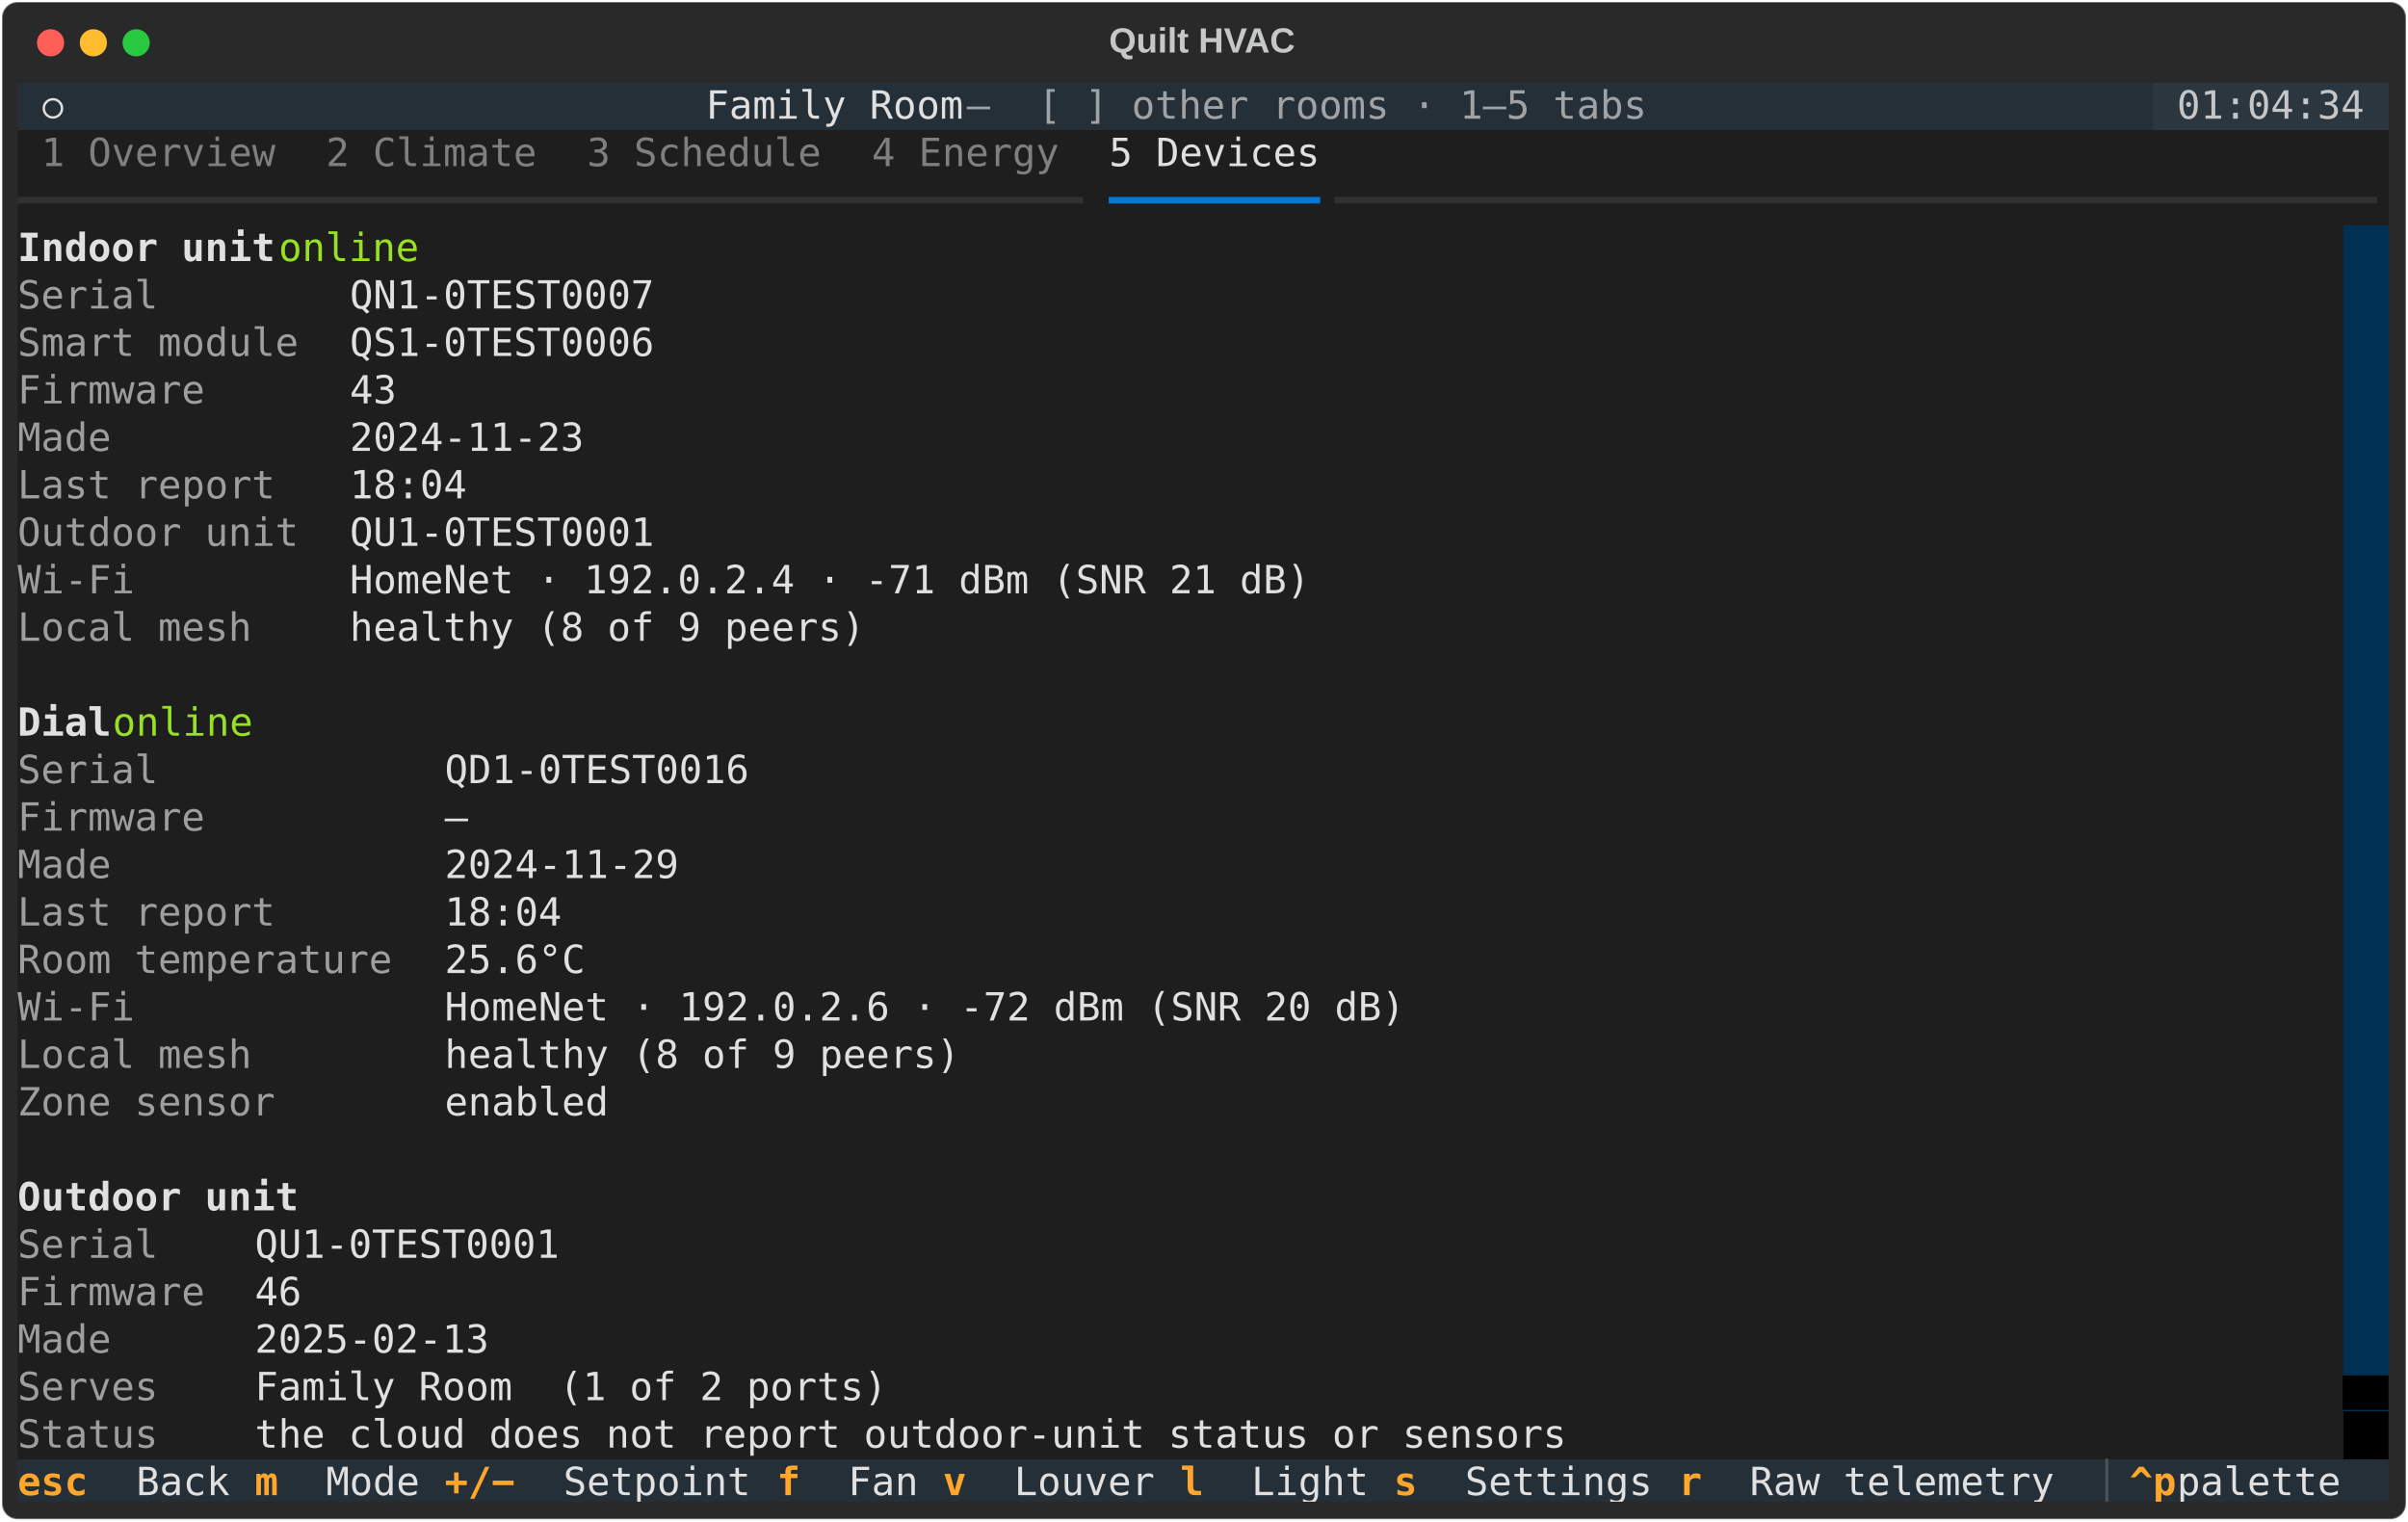
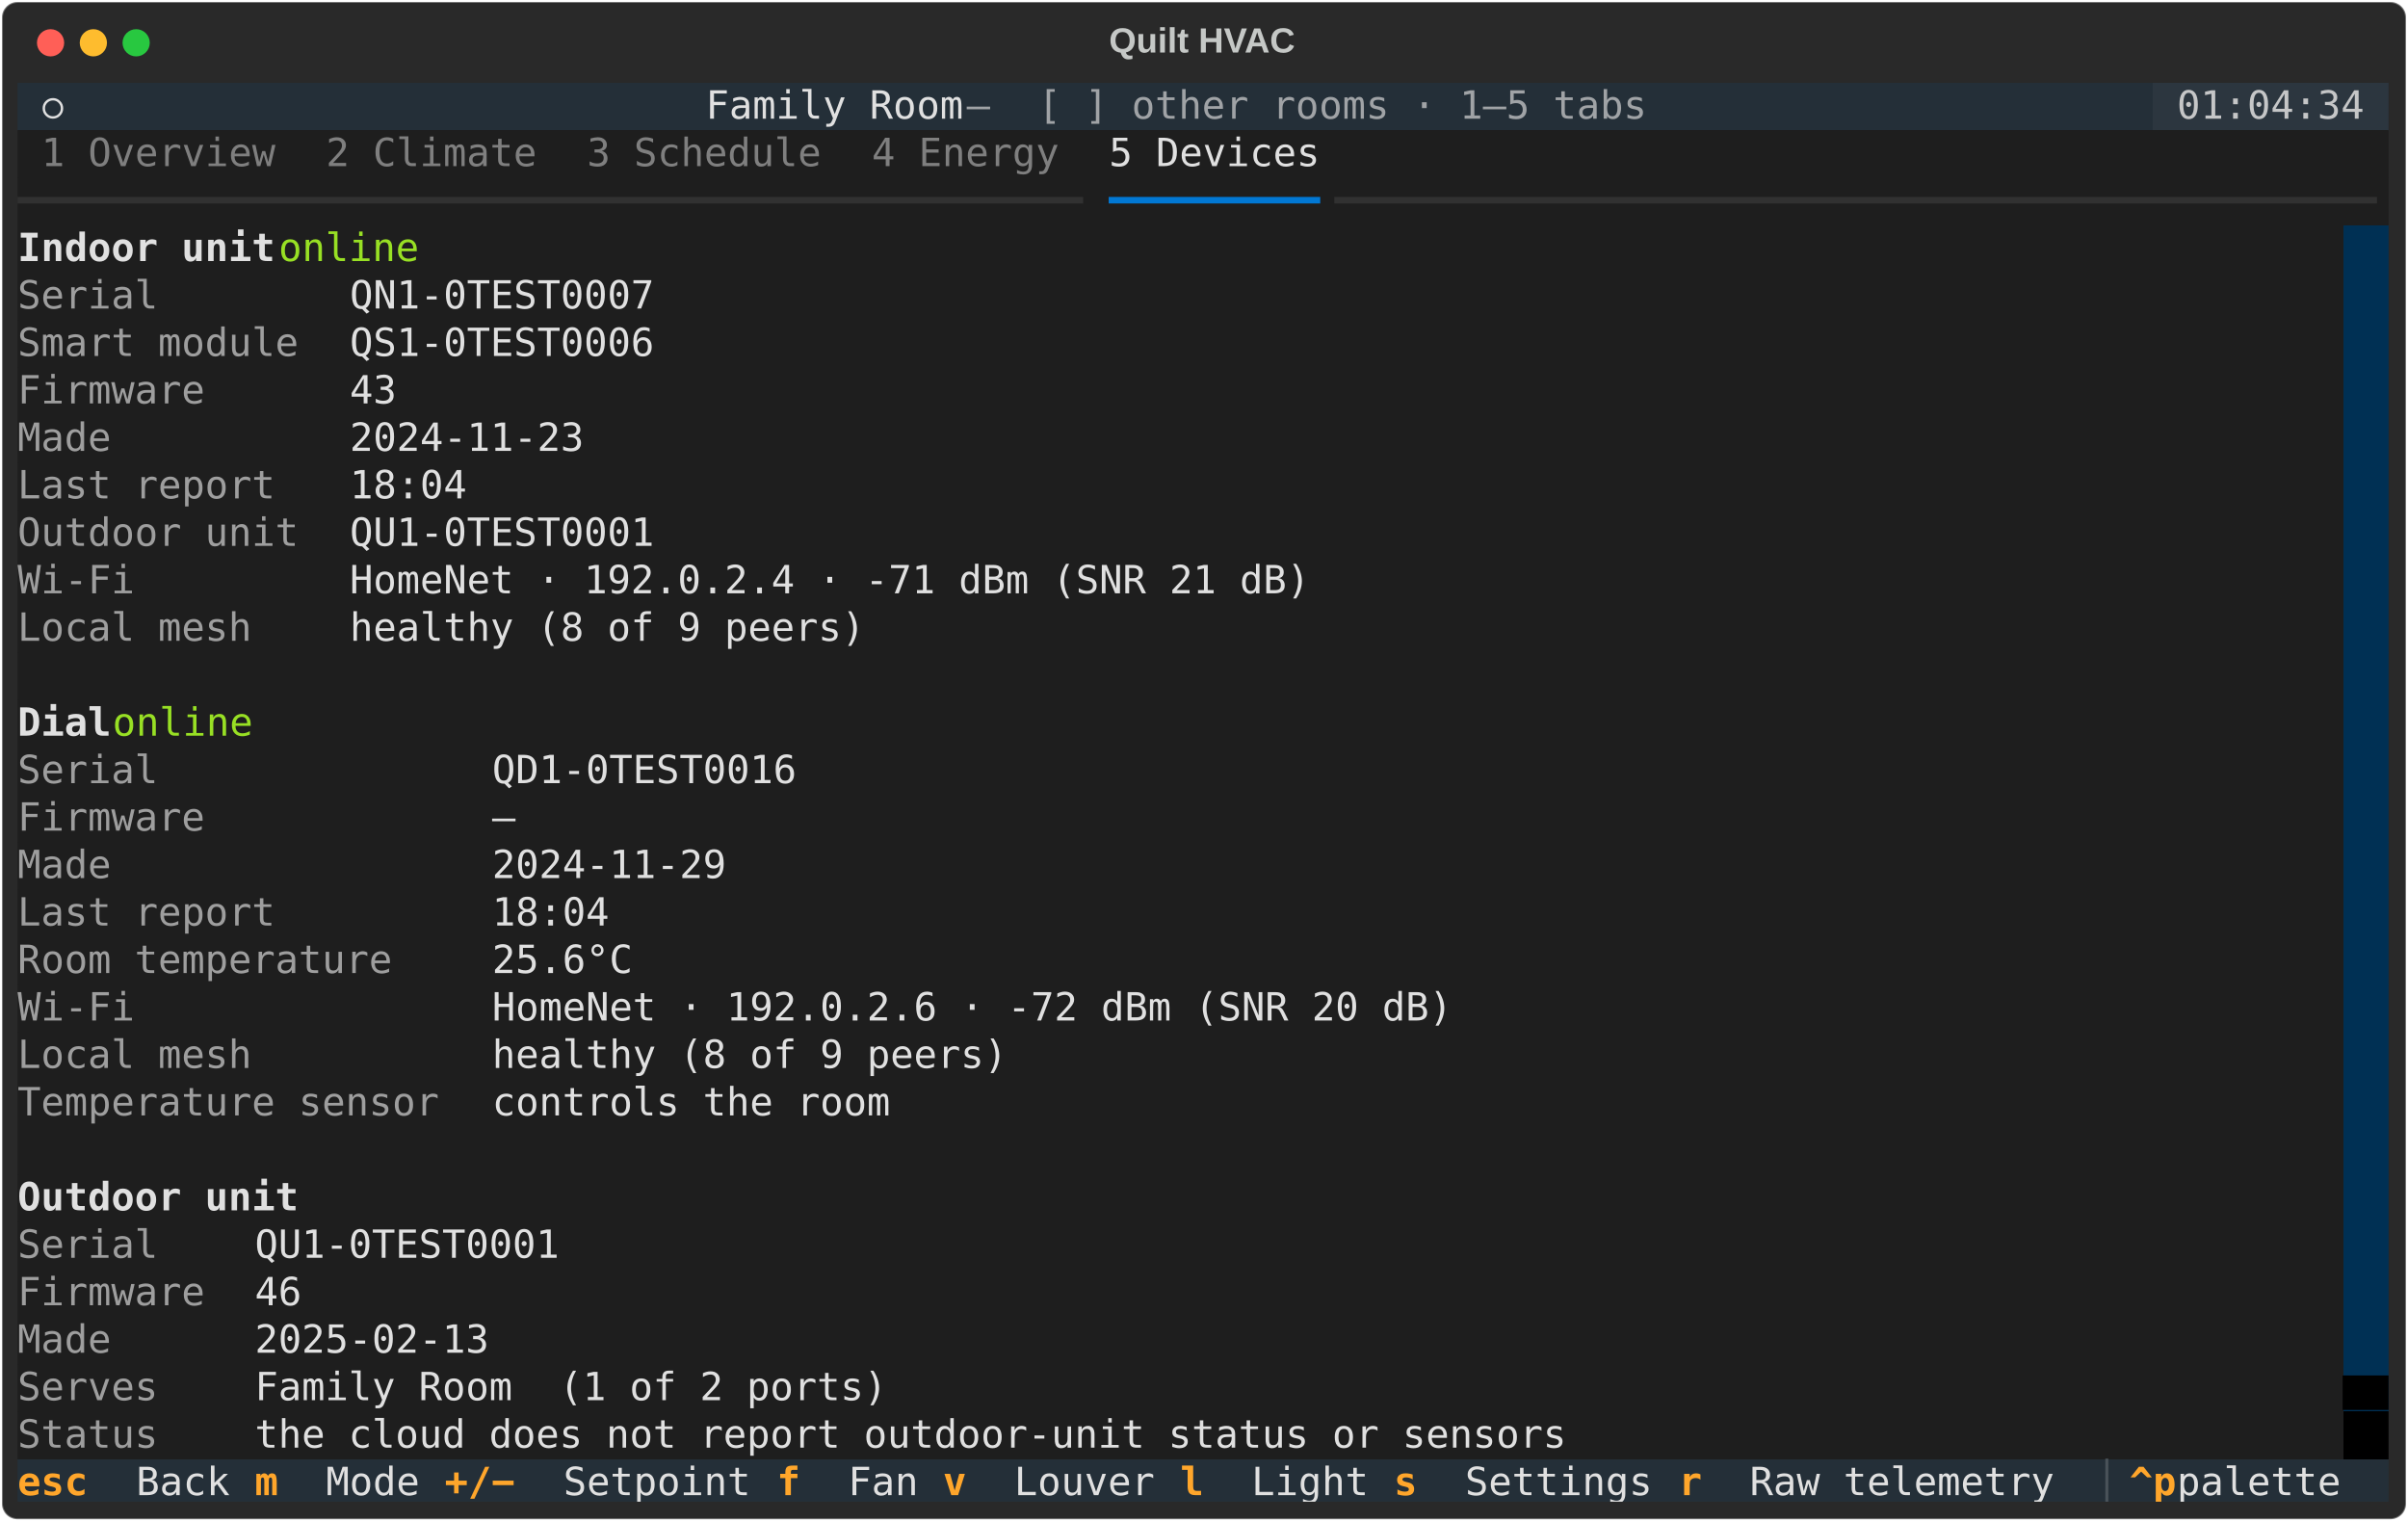
<svg xmlns="http://www.w3.org/2000/svg" class="rich-terminal" viewBox="0 0 1238 782.0">
  <style>

    @font-face {
        font-family: "Fira Code";
        src: local("FiraCode-Regular"),
                url("https://cdnjs.cloudflare.com/ajax/libs/firacode/6.2.0/woff2/FiraCode-Regular.woff2") format("woff2"),
                url("https://cdnjs.cloudflare.com/ajax/libs/firacode/6.2.0/woff/FiraCode-Regular.woff") format("woff");
        font-style: normal;
        font-weight: 400;
    }
    @font-face {
        font-family: "Fira Code";
        src: local("FiraCode-Bold"),
                url("https://cdnjs.cloudflare.com/ajax/libs/firacode/6.2.0/woff2/FiraCode-Bold.woff2") format("woff2"),
                url("https://cdnjs.cloudflare.com/ajax/libs/firacode/6.2.0/woff/FiraCode-Bold.woff") format("woff");
        font-style: bold;
        font-weight: 700;
    }

    .terminal-matrix {
        font-family: Fira Code, monospace;
        font-size: 20px;
        line-height: 24.4px;
        font-variant-east-asian: full-width;
    }

    .terminal-title {
        font-size: 18px;
        font-weight: bold;
        font-family: arial;
    }

    .terminal-r1 { fill: #c5c8c6 }
.terminal-r2 { fill: #e0e0e0 }
.terminal-r3 { fill: #a0a3a6 }
.terminal-r4 { fill: #c5c6c7 }
.terminal-r5 { fill: #7f7f7f }
.terminal-r6 { fill: #313131 }
.terminal-r7 { fill: #0178d4 }
.terminal-r8 { fill: #e0e0e0;font-weight: bold }
.terminal-r9 { fill: #98e024 }
.terminal-r10 { fill: #1e1e1e }
.terminal-r11 { fill: #9e9e9e }
.terminal-r12 { fill: #000000 }
.terminal-r13 { fill: #ffa62b;font-weight: bold }
.terminal-r14 { fill: #495259 }
    </style>
  <defs>
    <clipPath id="terminal-clip-terminal">
      <rect x="0" y="0" width="1219.0" height="731.0" />
    </clipPath>
    <clipPath id="terminal-line-0">
      <rect x="0" y="1.5" width="1220" height="24.65" />
    </clipPath>
    <clipPath id="terminal-line-1">
      <rect x="0" y="25.9" width="1220" height="24.65" />
    </clipPath>
    <clipPath id="terminal-line-2">
      <rect x="0" y="50.3" width="1220" height="24.65" />
    </clipPath>
    <clipPath id="terminal-line-3">
      <rect x="0" y="74.7" width="1220" height="24.65" />
    </clipPath>
    <clipPath id="terminal-line-4">
      <rect x="0" y="99.1" width="1220" height="24.65" />
    </clipPath>
    <clipPath id="terminal-line-5">
      <rect x="0" y="123.5" width="1220" height="24.65" />
    </clipPath>
    <clipPath id="terminal-line-6">
      <rect x="0" y="147.9" width="1220" height="24.65" />
    </clipPath>
    <clipPath id="terminal-line-7">
      <rect x="0" y="172.3" width="1220" height="24.65" />
    </clipPath>
    <clipPath id="terminal-line-8">
      <rect x="0" y="196.7" width="1220" height="24.65" />
    </clipPath>
    <clipPath id="terminal-line-9">
      <rect x="0" y="221.1" width="1220" height="24.65" />
    </clipPath>
    <clipPath id="terminal-line-10">
      <rect x="0" y="245.5" width="1220" height="24.65" />
    </clipPath>
    <clipPath id="terminal-line-11">
      <rect x="0" y="269.9" width="1220" height="24.65" />
    </clipPath>
    <clipPath id="terminal-line-12">
      <rect x="0" y="294.3" width="1220" height="24.65" />
    </clipPath>
    <clipPath id="terminal-line-13">
      <rect x="0" y="318.7" width="1220" height="24.65" />
    </clipPath>
    <clipPath id="terminal-line-14">
      <rect x="0" y="343.1" width="1220" height="24.65" />
    </clipPath>
    <clipPath id="terminal-line-15">
      <rect x="0" y="367.5" width="1220" height="24.65" />
    </clipPath>
    <clipPath id="terminal-line-16">
      <rect x="0" y="391.9" width="1220" height="24.65" />
    </clipPath>
    <clipPath id="terminal-line-17">
      <rect x="0" y="416.3" width="1220" height="24.65" />
    </clipPath>
    <clipPath id="terminal-line-18">
      <rect x="0" y="440.7" width="1220" height="24.65" />
    </clipPath>
    <clipPath id="terminal-line-19">
      <rect x="0" y="465.1" width="1220" height="24.65" />
    </clipPath>
    <clipPath id="terminal-line-20">
      <rect x="0" y="489.5" width="1220" height="24.65" />
    </clipPath>
    <clipPath id="terminal-line-21">
      <rect x="0" y="513.9" width="1220" height="24.65" />
    </clipPath>
    <clipPath id="terminal-line-22">
      <rect x="0" y="538.3" width="1220" height="24.65" />
    </clipPath>
    <clipPath id="terminal-line-23">
      <rect x="0" y="562.7" width="1220" height="24.65" />
    </clipPath>
    <clipPath id="terminal-line-24">
      <rect x="0" y="587.1" width="1220" height="24.65" />
    </clipPath>
    <clipPath id="terminal-line-25">
      <rect x="0" y="611.5" width="1220" height="24.65" />
    </clipPath>
    <clipPath id="terminal-line-26">
      <rect x="0" y="635.9" width="1220" height="24.65" />
    </clipPath>
    <clipPath id="terminal-line-27">
      <rect x="0" y="660.3" width="1220" height="24.65" />
    </clipPath>
    <clipPath id="terminal-line-28">
      <rect x="0" y="684.7" width="1220" height="24.65" />
    </clipPath>
  </defs>
  <rect fill="#292929" stroke="rgba(255,255,255,0.35)" stroke-width="1" x="1" y="1" width="1236" height="780" rx="8" />
  <text class="terminal-title" fill="#c5c8c6" text-anchor="middle" x="618" y="27">Quilt HVAC</text>
  <g transform="translate(26,22)">
    <circle cx="0" cy="0" r="7" fill="#ff5f57" />
    <circle cx="22" cy="0" r="7" fill="#febc2e" />
    <circle cx="44" cy="0" r="7" fill="#28c840" />
  </g>
  <g transform="translate(9, 41)" clip-path="url(#terminal-clip-terminal)">
    <rect fill="#242f38" x="0" y="1.5" width="12.2" height="24.65" shape-rendering="crispEdges" />
    <rect fill="#242f38" x="12.2" y="1.5" width="12.2" height="24.65" shape-rendering="crispEdges" />
    <rect fill="#242f38" x="24.4" y="1.5" width="61" height="24.65" shape-rendering="crispEdges" />
    <rect fill="#242f38" x="85.4" y="1.5" width="12.2" height="24.65" shape-rendering="crispEdges" />
    <rect fill="#242f38" x="97.6" y="1.5" width="256.2" height="24.65" shape-rendering="crispEdges" />
    <rect fill="#242f38" x="353.8" y="1.5" width="134.2" height="24.65" shape-rendering="crispEdges" />
    <rect fill="#242f38" x="488" y="1.5" width="36.6" height="24.65" shape-rendering="crispEdges" />
    <rect fill="#242f38" x="524.6" y="1.5" width="317.2" height="24.65" shape-rendering="crispEdges" />
    <rect fill="#242f38" x="841.8" y="1.5" width="256.2" height="24.65" shape-rendering="crispEdges" />
    <rect fill="#2c363f" x="1098" y="1.5" width="12.2" height="24.65" shape-rendering="crispEdges" />
    <rect fill="#2c363f" x="1110.2" y="1.5" width="97.6" height="24.65" shape-rendering="crispEdges" />
    <rect fill="#2c363f" x="1207.8" y="1.5" width="12.2" height="24.65" shape-rendering="crispEdges" />
    <rect fill="#1e1e1e" x="0" y="25.9" width="12.2" height="24.65" shape-rendering="crispEdges" />
    <rect fill="#1e1e1e" x="12.2" y="25.9" width="122" height="24.65" shape-rendering="crispEdges" />
    <rect fill="#1e1e1e" x="134.2" y="25.9" width="24.4" height="24.65" shape-rendering="crispEdges" />
    <rect fill="#1e1e1e" x="158.6" y="25.9" width="109.8" height="24.65" shape-rendering="crispEdges" />
    <rect fill="#1e1e1e" x="268.4" y="25.9" width="24.4" height="24.65" shape-rendering="crispEdges" />
    <rect fill="#1e1e1e" x="292.8" y="25.9" width="122" height="24.65" shape-rendering="crispEdges" />
    <rect fill="#1e1e1e" x="414.8" y="25.9" width="24.4" height="24.65" shape-rendering="crispEdges" />
    <rect fill="#1e1e1e" x="439.2" y="25.9" width="97.6" height="24.65" shape-rendering="crispEdges" />
    <rect fill="#1e1e1e" x="536.8" y="25.9" width="24.4" height="24.65" shape-rendering="crispEdges" />
    <rect fill="#1e1e1e" x="561.2" y="25.9" width="109.8" height="24.65" shape-rendering="crispEdges" />
    <rect fill="#1e1e1e" x="671" y="25.9" width="549" height="24.65" shape-rendering="crispEdges" />
    <rect fill="#1e1e1e" x="0" y="50.3" width="561.2" height="24.65" shape-rendering="crispEdges" />
    <rect fill="#1e1e1e" x="561.2" y="50.3" width="109.8" height="24.65" shape-rendering="crispEdges" />
    <rect fill="#1e1e1e" x="671" y="50.3" width="549" height="24.65" shape-rendering="crispEdges" />
    <rect fill="#1e1e1e" x="0" y="74.7" width="134.2" height="24.65" shape-rendering="crispEdges" />
    <rect fill="#1e1e1e" x="134.2" y="74.7" width="97.6" height="24.65" shape-rendering="crispEdges" />
    <rect fill="#1e1e1e" x="231.8" y="74.7" width="963.8" height="24.65" shape-rendering="crispEdges" />
    <rect fill="#003054" x="1195.6" y="74.7" width="24.4" height="24.65" shape-rendering="crispEdges" />
    <rect fill="#1e1e1e" x="0" y="99.1" width="170.8" height="24.65" shape-rendering="crispEdges" />
    <rect fill="#1e1e1e" x="170.8" y="99.1" width="158.6" height="24.65" shape-rendering="crispEdges" />
    <rect fill="#1e1e1e" x="329.4" y="99.1" width="866.2" height="24.65" shape-rendering="crispEdges" />
    <rect fill="#003054" x="1195.6" y="99.1" width="24.4" height="24.65" shape-rendering="crispEdges" />
    <rect fill="#1e1e1e" x="0" y="123.5" width="170.8" height="24.65" shape-rendering="crispEdges" />
    <rect fill="#1e1e1e" x="170.8" y="123.5" width="158.6" height="24.65" shape-rendering="crispEdges" />
    <rect fill="#1e1e1e" x="329.4" y="123.5" width="866.2" height="24.65" shape-rendering="crispEdges" />
    <rect fill="#003054" x="1195.6" y="123.5" width="24.4" height="24.65" shape-rendering="crispEdges" />
    <rect fill="#1e1e1e" x="0" y="147.9" width="170.8" height="24.65" shape-rendering="crispEdges" />
    <rect fill="#1e1e1e" x="170.8" y="147.9" width="24.4" height="24.65" shape-rendering="crispEdges" />
    <rect fill="#1e1e1e" x="195.2" y="147.9" width="1000.4" height="24.65" shape-rendering="crispEdges" />
    <rect fill="#003054" x="1195.6" y="147.9" width="24.4" height="24.65" shape-rendering="crispEdges" />
    <rect fill="#1e1e1e" x="0" y="172.3" width="170.8" height="24.65" shape-rendering="crispEdges" />
    <rect fill="#1e1e1e" x="170.8" y="172.3" width="122" height="24.65" shape-rendering="crispEdges" />
    <rect fill="#1e1e1e" x="292.8" y="172.3" width="902.8" height="24.65" shape-rendering="crispEdges" />
    <rect fill="#003054" x="1195.6" y="172.3" width="24.4" height="24.65" shape-rendering="crispEdges" />
    <rect fill="#1e1e1e" x="0" y="196.7" width="170.8" height="24.65" shape-rendering="crispEdges" />
    <rect fill="#1e1e1e" x="170.8" y="196.7" width="61" height="24.65" shape-rendering="crispEdges" />
    <rect fill="#1e1e1e" x="231.8" y="196.7" width="963.8" height="24.65" shape-rendering="crispEdges" />
    <rect fill="#003054" x="1195.6" y="196.7" width="24.4" height="24.65" shape-rendering="crispEdges" />
    <rect fill="#1e1e1e" x="0" y="221.1" width="170.8" height="24.65" shape-rendering="crispEdges" />
    <rect fill="#1e1e1e" x="170.8" y="221.1" width="158.6" height="24.65" shape-rendering="crispEdges" />
    <rect fill="#1e1e1e" x="329.4" y="221.1" width="866.2" height="24.65" shape-rendering="crispEdges" />
    <rect fill="#003054" x="1195.6" y="221.1" width="24.4" height="24.65" shape-rendering="crispEdges" />
    <rect fill="#1e1e1e" x="0" y="245.5" width="170.8" height="24.65" shape-rendering="crispEdges" />
    <rect fill="#1e1e1e" x="170.8" y="245.5" width="500.2" height="24.65" shape-rendering="crispEdges" />
    <rect fill="#1e1e1e" x="671" y="245.5" width="524.6" height="24.65" shape-rendering="crispEdges" />
    <rect fill="#003054" x="1195.6" y="245.5" width="24.4" height="24.65" shape-rendering="crispEdges" />
    <rect fill="#1e1e1e" x="0" y="269.9" width="170.8" height="24.65" shape-rendering="crispEdges" />
    <rect fill="#1e1e1e" x="170.8" y="269.9" width="268.4" height="24.65" shape-rendering="crispEdges" />
    <rect fill="#1e1e1e" x="439.2" y="269.9" width="756.4" height="24.65" shape-rendering="crispEdges" />
    <rect fill="#003054" x="1195.6" y="269.9" width="24.4" height="24.65" shape-rendering="crispEdges" />
    <rect fill="#1e1e1e" x="0" y="294.3" width="0" height="24.65" shape-rendering="crispEdges" />
    <rect fill="#1e1e1e" x="0" y="294.3" width="1195.6" height="24.65" shape-rendering="crispEdges" />
    <rect fill="#003054" x="1195.6" y="294.3" width="24.4" height="24.65" shape-rendering="crispEdges" />
    <rect fill="#1e1e1e" x="0" y="318.7" width="48.8" height="24.65" shape-rendering="crispEdges" />
    <rect fill="#1e1e1e" x="48.8" y="318.7" width="97.6" height="24.65" shape-rendering="crispEdges" />
    <rect fill="#1e1e1e" x="146.4" y="318.7" width="1049.2" height="24.65" shape-rendering="crispEdges" />
    <rect fill="#003054" x="1195.6" y="318.7" width="24.4" height="24.65" shape-rendering="crispEdges" />
-     <rect fill="#1e1e1e" x="0" y="343.1" width="219.6" height="24.65" shape-rendering="crispEdges" />
-     <rect fill="#1e1e1e" x="219.6" y="343.1" width="158.6" height="24.65" shape-rendering="crispEdges" />
-     <rect fill="#1e1e1e" x="378.2" y="343.1" width="817.4" height="24.65" shape-rendering="crispEdges" />
+     <rect fill="#1e1e1e" x="0" y="343.1" width="244" height="24.65" shape-rendering="crispEdges" />
+     <rect fill="#1e1e1e" x="244" y="343.1" width="158.6" height="24.65" shape-rendering="crispEdges" />
+     <rect fill="#1e1e1e" x="402.6" y="343.1" width="793" height="24.65" shape-rendering="crispEdges" />
    <rect fill="#003054" x="1195.6" y="343.1" width="24.4" height="24.65" shape-rendering="crispEdges" />
-     <rect fill="#1e1e1e" x="0" y="367.5" width="219.6" height="24.65" shape-rendering="crispEdges" />
-     <rect fill="#1e1e1e" x="219.6" y="367.5" width="12.2" height="24.65" shape-rendering="crispEdges" />
-     <rect fill="#1e1e1e" x="231.8" y="367.5" width="963.8" height="24.65" shape-rendering="crispEdges" />
+     <rect fill="#1e1e1e" x="0" y="367.5" width="244" height="24.65" shape-rendering="crispEdges" />
+     <rect fill="#1e1e1e" x="244" y="367.5" width="12.2" height="24.65" shape-rendering="crispEdges" />
+     <rect fill="#1e1e1e" x="256.2" y="367.5" width="939.4" height="24.65" shape-rendering="crispEdges" />
    <rect fill="#003054" x="1195.6" y="367.5" width="24.4" height="24.65" shape-rendering="crispEdges" />
-     <rect fill="#1e1e1e" x="0" y="391.9" width="219.6" height="24.65" shape-rendering="crispEdges" />
-     <rect fill="#1e1e1e" x="219.6" y="391.9" width="122" height="24.65" shape-rendering="crispEdges" />
-     <rect fill="#1e1e1e" x="341.6" y="391.9" width="854" height="24.65" shape-rendering="crispEdges" />
+     <rect fill="#1e1e1e" x="0" y="391.9" width="244" height="24.65" shape-rendering="crispEdges" />
+     <rect fill="#1e1e1e" x="244" y="391.9" width="122" height="24.65" shape-rendering="crispEdges" />
+     <rect fill="#1e1e1e" x="366" y="391.9" width="829.6" height="24.65" shape-rendering="crispEdges" />
    <rect fill="#003054" x="1195.6" y="391.9" width="24.4" height="24.65" shape-rendering="crispEdges" />
-     <rect fill="#1e1e1e" x="0" y="416.3" width="219.6" height="24.65" shape-rendering="crispEdges" />
-     <rect fill="#1e1e1e" x="219.6" y="416.3" width="61" height="24.65" shape-rendering="crispEdges" />
-     <rect fill="#1e1e1e" x="280.6" y="416.3" width="915" height="24.65" shape-rendering="crispEdges" />
+     <rect fill="#1e1e1e" x="0" y="416.3" width="244" height="24.65" shape-rendering="crispEdges" />
+     <rect fill="#1e1e1e" x="244" y="416.3" width="61" height="24.65" shape-rendering="crispEdges" />
+     <rect fill="#1e1e1e" x="305" y="416.3" width="890.6" height="24.65" shape-rendering="crispEdges" />
    <rect fill="#003054" x="1195.6" y="416.3" width="24.4" height="24.65" shape-rendering="crispEdges" />
-     <rect fill="#1e1e1e" x="0" y="440.7" width="219.6" height="24.65" shape-rendering="crispEdges" />
-     <rect fill="#1e1e1e" x="219.6" y="440.7" width="73.2" height="24.65" shape-rendering="crispEdges" />
-     <rect fill="#1e1e1e" x="292.8" y="440.7" width="902.8" height="24.65" shape-rendering="crispEdges" />
+     <rect fill="#1e1e1e" x="0" y="440.7" width="244" height="24.65" shape-rendering="crispEdges" />
+     <rect fill="#1e1e1e" x="244" y="440.7" width="73.2" height="24.65" shape-rendering="crispEdges" />
+     <rect fill="#1e1e1e" x="317.2" y="440.7" width="878.4" height="24.65" shape-rendering="crispEdges" />
    <rect fill="#003054" x="1195.6" y="440.7" width="24.4" height="24.65" shape-rendering="crispEdges" />
-     <rect fill="#1e1e1e" x="0" y="465.1" width="219.6" height="24.65" shape-rendering="crispEdges" />
-     <rect fill="#1e1e1e" x="219.6" y="465.1" width="500.2" height="24.65" shape-rendering="crispEdges" />
-     <rect fill="#1e1e1e" x="719.8" y="465.1" width="475.8" height="24.65" shape-rendering="crispEdges" />
+     <rect fill="#1e1e1e" x="0" y="465.1" width="244" height="24.65" shape-rendering="crispEdges" />
+     <rect fill="#1e1e1e" x="244" y="465.1" width="500.2" height="24.65" shape-rendering="crispEdges" />
+     <rect fill="#1e1e1e" x="744.2" y="465.1" width="451.4" height="24.65" shape-rendering="crispEdges" />
    <rect fill="#003054" x="1195.6" y="465.1" width="24.4" height="24.65" shape-rendering="crispEdges" />
-     <rect fill="#1e1e1e" x="0" y="489.5" width="219.6" height="24.65" shape-rendering="crispEdges" />
-     <rect fill="#1e1e1e" x="219.6" y="489.5" width="268.4" height="24.65" shape-rendering="crispEdges" />
-     <rect fill="#1e1e1e" x="488" y="489.5" width="707.6" height="24.65" shape-rendering="crispEdges" />
+     <rect fill="#1e1e1e" x="0" y="489.5" width="244" height="24.65" shape-rendering="crispEdges" />
+     <rect fill="#1e1e1e" x="244" y="489.5" width="268.4" height="24.65" shape-rendering="crispEdges" />
+     <rect fill="#1e1e1e" x="512.4" y="489.5" width="683.2" height="24.65" shape-rendering="crispEdges" />
    <rect fill="#003054" x="1195.6" y="489.5" width="24.4" height="24.65" shape-rendering="crispEdges" />
-     <rect fill="#1e1e1e" x="0" y="513.9" width="219.6" height="24.65" shape-rendering="crispEdges" />
-     <rect fill="#1e1e1e" x="219.6" y="513.9" width="85.4" height="24.65" shape-rendering="crispEdges" />
-     <rect fill="#1e1e1e" x="305" y="513.9" width="890.6" height="24.65" shape-rendering="crispEdges" />
+     <rect fill="#1e1e1e" x="0" y="513.9" width="244" height="24.65" shape-rendering="crispEdges" />
+     <rect fill="#1e1e1e" x="244" y="513.9" width="207.4" height="24.65" shape-rendering="crispEdges" />
+     <rect fill="#1e1e1e" x="451.4" y="513.9" width="744.2" height="24.65" shape-rendering="crispEdges" />
    <rect fill="#003054" x="1195.6" y="513.9" width="24.4" height="24.65" shape-rendering="crispEdges" />
    <rect fill="#1e1e1e" x="0" y="538.3" width="0" height="24.65" shape-rendering="crispEdges" />
    <rect fill="#1e1e1e" x="0" y="538.3" width="1195.6" height="24.65" shape-rendering="crispEdges" />
    <rect fill="#003054" x="1195.6" y="538.3" width="24.4" height="24.65" shape-rendering="crispEdges" />
    <rect fill="#1e1e1e" x="0" y="562.7" width="146.4" height="24.65" shape-rendering="crispEdges" />
    <rect fill="#1e1e1e" x="146.4" y="562.7" width="24.4" height="24.65" shape-rendering="crispEdges" />
    <rect fill="#1e1e1e" x="170.8" y="562.7" width="1024.8" height="24.65" shape-rendering="crispEdges" />
    <rect fill="#003054" x="1195.6" y="562.7" width="24.4" height="24.65" shape-rendering="crispEdges" />
    <rect fill="#1e1e1e" x="0" y="587.1" width="122" height="24.65" shape-rendering="crispEdges" />
    <rect fill="#1e1e1e" x="122" y="587.1" width="158.6" height="24.65" shape-rendering="crispEdges" />
    <rect fill="#1e1e1e" x="280.6" y="587.1" width="915" height="24.65" shape-rendering="crispEdges" />
    <rect fill="#003054" x="1195.6" y="587.1" width="24.4" height="24.65" shape-rendering="crispEdges" />
    <rect fill="#1e1e1e" x="0" y="611.5" width="122" height="24.65" shape-rendering="crispEdges" />
    <rect fill="#1e1e1e" x="122" y="611.5" width="24.4" height="24.65" shape-rendering="crispEdges" />
    <rect fill="#1e1e1e" x="146.4" y="611.5" width="1049.2" height="24.65" shape-rendering="crispEdges" />
    <rect fill="#003054" x="1195.6" y="611.5" width="24.4" height="24.65" shape-rendering="crispEdges" />
    <rect fill="#1e1e1e" x="0" y="635.9" width="122" height="24.65" shape-rendering="crispEdges" />
    <rect fill="#1e1e1e" x="122" y="635.9" width="122" height="24.65" shape-rendering="crispEdges" />
    <rect fill="#1e1e1e" x="244" y="635.9" width="951.6" height="24.65" shape-rendering="crispEdges" />
    <rect fill="#003054" x="1195.6" y="635.9" width="24.4" height="24.65" shape-rendering="crispEdges" />
    <rect fill="#1e1e1e" x="0" y="660.3" width="122" height="24.65" shape-rendering="crispEdges" />
    <rect fill="#1e1e1e" x="122" y="660.3" width="329.4" height="24.65" shape-rendering="crispEdges" />
    <rect fill="#1e1e1e" x="451.4" y="660.3" width="744.2" height="24.65" shape-rendering="crispEdges" />
    <rect fill="#003054" x="1195.6" y="660.3" width="24.4" height="24.65" shape-rendering="crispEdges" />
    <rect fill="#1e1e1e" x="0" y="684.7" width="122" height="24.65" shape-rendering="crispEdges" />
    <rect fill="#1e1e1e" x="122" y="684.7" width="683.2" height="24.65" shape-rendering="crispEdges" />
    <rect fill="#1e1e1e" x="805.2" y="684.7" width="390.4" height="24.65" shape-rendering="crispEdges" />
    <rect fill="#000000" x="1195.6" y="684.7" width="24.4" height="24.65" shape-rendering="crispEdges" />
    <rect fill="#242f38" x="0" y="709.1" width="61" height="24.65" shape-rendering="crispEdges" />
    <rect fill="#242f38" x="61" y="709.1" width="61" height="24.65" shape-rendering="crispEdges" />
    <rect fill="#242f38" x="122" y="709.1" width="36.6" height="24.65" shape-rendering="crispEdges" />
    <rect fill="#242f38" x="158.6" y="709.1" width="61" height="24.65" shape-rendering="crispEdges" />
    <rect fill="#242f38" x="219.6" y="709.1" width="61" height="24.65" shape-rendering="crispEdges" />
    <rect fill="#242f38" x="280.6" y="709.1" width="109.8" height="24.65" shape-rendering="crispEdges" />
    <rect fill="#242f38" x="390.4" y="709.1" width="36.6" height="24.65" shape-rendering="crispEdges" />
    <rect fill="#242f38" x="427" y="709.1" width="48.8" height="24.65" shape-rendering="crispEdges" />
    <rect fill="#242f38" x="475.8" y="709.1" width="36.6" height="24.65" shape-rendering="crispEdges" />
    <rect fill="#242f38" x="512.4" y="709.1" width="85.4" height="24.65" shape-rendering="crispEdges" />
    <rect fill="#242f38" x="597.8" y="709.1" width="36.6" height="24.65" shape-rendering="crispEdges" />
    <rect fill="#242f38" x="634.4" y="709.1" width="73.2" height="24.65" shape-rendering="crispEdges" />
    <rect fill="#242f38" x="707.6" y="709.1" width="36.6" height="24.65" shape-rendering="crispEdges" />
    <rect fill="#242f38" x="744.2" y="709.1" width="109.8" height="24.65" shape-rendering="crispEdges" />
    <rect fill="#242f38" x="854" y="709.1" width="36.6" height="24.65" shape-rendering="crispEdges" />
    <rect fill="#242f38" x="890.6" y="709.1" width="170.8" height="24.65" shape-rendering="crispEdges" />
    <rect fill="#242f38" x="1061.4" y="709.1" width="12.2" height="24.65" shape-rendering="crispEdges" />
    <rect fill="#242f38" x="1073.6" y="709.1" width="12.2" height="24.65" shape-rendering="crispEdges" />
    <rect fill="#242f38" x="1085.8" y="709.1" width="24.4" height="24.65" shape-rendering="crispEdges" />
    <rect fill="#242f38" x="1110.2" y="709.1" width="97.6" height="24.65" shape-rendering="crispEdges" />
    <rect fill="#242f38" x="1207.8" y="709.1" width="12.2" height="24.65" shape-rendering="crispEdges" />
    <g class="terminal-matrix">
      <text class="terminal-r2" x="12.2" y="20" textLength="12.2" clip-path="url(#terminal-line-0)">⭘</text>
      <text class="terminal-r2" x="353.8" y="20" textLength="134.2" clip-path="url(#terminal-line-0)">Family Room</text>
      <text class="terminal-r3" x="488" y="20" textLength="36.6" clip-path="url(#terminal-line-0)"> — </text>
      <text class="terminal-r3" x="524.6" y="20" textLength="317.2" clip-path="url(#terminal-line-0)">[ ] other rooms · 1–5 tabs</text>
      <text class="terminal-r4" x="1110.2" y="20" textLength="97.6" clip-path="url(#terminal-line-0)">01:04:34</text>
      <text class="terminal-r1" x="1220" y="20" textLength="12.2" clip-path="url(#terminal-line-0)">
</text>
      <text class="terminal-r5" x="12.2" y="44.4" textLength="122" clip-path="url(#terminal-line-1)">1 Overview</text>
      <text class="terminal-r5" x="158.6" y="44.4" textLength="109.8" clip-path="url(#terminal-line-1)">2 Climate</text>
      <text class="terminal-r5" x="292.8" y="44.4" textLength="122" clip-path="url(#terminal-line-1)">3 Schedule</text>
      <text class="terminal-r5" x="439.2" y="44.4" textLength="97.6" clip-path="url(#terminal-line-1)">4 Energy</text>
      <text class="terminal-r2" x="561.2" y="44.4" textLength="109.8" clip-path="url(#terminal-line-1)">5 Devices</text>
      <text class="terminal-r1" x="1220" y="44.4" textLength="12.2" clip-path="url(#terminal-line-1)">
</text>
      <text class="terminal-r6" x="0" y="68.8" textLength="561.2" clip-path="url(#terminal-line-2)">━━━━━━━━━━━━━━━━━━━━━━━━━━━━━━━━━━━━━━━━━━━━━╸</text>
      <text class="terminal-r7" x="561.2" y="68.8" textLength="109.8" clip-path="url(#terminal-line-2)">━━━━━━━━━</text>
      <text class="terminal-r6" x="671" y="68.8" textLength="549" clip-path="url(#terminal-line-2)">╺━━━━━━━━━━━━━━━━━━━━━━━━━━━━━━━━━━━━━━━━━━━━</text>
      <text class="terminal-r1" x="1220" y="68.8" textLength="12.2" clip-path="url(#terminal-line-2)">
</text>
      <text class="terminal-r8" x="0" y="93.2" textLength="134.2" clip-path="url(#terminal-line-3)">Indoor unit</text>
      <text class="terminal-r9" x="134.2" y="93.2" textLength="97.6" clip-path="url(#terminal-line-3)">  online</text>
      <text class="terminal-r1" x="1220" y="93.2" textLength="12.2" clip-path="url(#terminal-line-3)">
</text>
      <text class="terminal-r11" x="0" y="117.6" textLength="170.8" clip-path="url(#terminal-line-4)">Serial        </text>
      <text class="terminal-r2" x="170.8" y="117.6" textLength="158.6" clip-path="url(#terminal-line-4)">QN1-0TEST0007</text>
      <text class="terminal-r1" x="1220" y="117.6" textLength="12.2" clip-path="url(#terminal-line-4)">
</text>
      <text class="terminal-r11" x="0" y="142" textLength="170.8" clip-path="url(#terminal-line-5)">Smart module  </text>
      <text class="terminal-r2" x="170.8" y="142" textLength="158.6" clip-path="url(#terminal-line-5)">QS1-0TEST0006</text>
      <text class="terminal-r1" x="1220" y="142" textLength="12.2" clip-path="url(#terminal-line-5)">
</text>
      <text class="terminal-r11" x="0" y="166.4" textLength="170.8" clip-path="url(#terminal-line-6)">Firmware      </text>
      <text class="terminal-r2" x="170.8" y="166.4" textLength="24.4" clip-path="url(#terminal-line-6)">43</text>
      <text class="terminal-r1" x="1220" y="166.4" textLength="12.2" clip-path="url(#terminal-line-6)">
</text>
      <text class="terminal-r11" x="0" y="190.8" textLength="170.8" clip-path="url(#terminal-line-7)">Made          </text>
      <text class="terminal-r2" x="170.8" y="190.8" textLength="122" clip-path="url(#terminal-line-7)">2024-11-23</text>
      <text class="terminal-r1" x="1220" y="190.8" textLength="12.2" clip-path="url(#terminal-line-7)">
</text>
      <text class="terminal-r11" x="0" y="215.2" textLength="170.8" clip-path="url(#terminal-line-8)">Last report   </text>
      <text class="terminal-r2" x="170.8" y="215.2" textLength="61" clip-path="url(#terminal-line-8)">18:04</text>
      <text class="terminal-r1" x="1220" y="215.2" textLength="12.2" clip-path="url(#terminal-line-8)">
</text>
      <text class="terminal-r11" x="0" y="239.6" textLength="170.8" clip-path="url(#terminal-line-9)">Outdoor unit  </text>
      <text class="terminal-r2" x="170.8" y="239.6" textLength="158.6" clip-path="url(#terminal-line-9)">QU1-0TEST0001</text>
      <text class="terminal-r1" x="1220" y="239.6" textLength="12.2" clip-path="url(#terminal-line-9)">
</text>
      <text class="terminal-r11" x="0" y="264" textLength="170.8" clip-path="url(#terminal-line-10)">Wi-Fi         </text>
      <text class="terminal-r2" x="170.8" y="264" textLength="500.2" clip-path="url(#terminal-line-10)">HomeNet · 192.0.2.4 · -71 dBm (SNR 21 dB)</text>
      <text class="terminal-r1" x="1220" y="264" textLength="12.2" clip-path="url(#terminal-line-10)">
</text>
      <text class="terminal-r11" x="0" y="288.4" textLength="170.8" clip-path="url(#terminal-line-11)">Local mesh    </text>
      <text class="terminal-r2" x="170.8" y="288.4" textLength="268.4" clip-path="url(#terminal-line-11)">healthy (8 of 9 peers)</text>
      <text class="terminal-r1" x="1220" y="288.4" textLength="12.2" clip-path="url(#terminal-line-11)">
</text>
      <text class="terminal-r1" x="1220" y="312.8" textLength="12.2" clip-path="url(#terminal-line-12)">
</text>
      <text class="terminal-r8" x="0" y="337.2" textLength="48.8" clip-path="url(#terminal-line-13)">Dial</text>
      <text class="terminal-r9" x="48.8" y="337.2" textLength="97.6" clip-path="url(#terminal-line-13)">  online</text>
      <text class="terminal-r1" x="1220" y="337.2" textLength="12.2" clip-path="url(#terminal-line-13)">
</text>
-       <text class="terminal-r11" x="0" y="361.6" textLength="219.6" clip-path="url(#terminal-line-14)">Serial            </text>
-       <text class="terminal-r2" x="219.6" y="361.6" textLength="158.6" clip-path="url(#terminal-line-14)">QD1-0TEST0016</text>
+       <text class="terminal-r11" x="0" y="361.6" textLength="244" clip-path="url(#terminal-line-14)">Serial              </text>
+       <text class="terminal-r2" x="244" y="361.6" textLength="158.6" clip-path="url(#terminal-line-14)">QD1-0TEST0016</text>
      <text class="terminal-r1" x="1220" y="361.6" textLength="12.2" clip-path="url(#terminal-line-14)">
</text>
-       <text class="terminal-r11" x="0" y="386" textLength="219.6" clip-path="url(#terminal-line-15)">Firmware          </text>
-       <text class="terminal-r2" x="219.6" y="386" textLength="12.2" clip-path="url(#terminal-line-15)">–</text>
+       <text class="terminal-r11" x="0" y="386" textLength="244" clip-path="url(#terminal-line-15)">Firmware            </text>
+       <text class="terminal-r2" x="244" y="386" textLength="12.2" clip-path="url(#terminal-line-15)">–</text>
      <text class="terminal-r1" x="1220" y="386" textLength="12.2" clip-path="url(#terminal-line-15)">
</text>
-       <text class="terminal-r11" x="0" y="410.4" textLength="219.6" clip-path="url(#terminal-line-16)">Made              </text>
-       <text class="terminal-r2" x="219.6" y="410.4" textLength="122" clip-path="url(#terminal-line-16)">2024-11-29</text>
+       <text class="terminal-r11" x="0" y="410.4" textLength="244" clip-path="url(#terminal-line-16)">Made                </text>
+       <text class="terminal-r2" x="244" y="410.4" textLength="122" clip-path="url(#terminal-line-16)">2024-11-29</text>
      <text class="terminal-r1" x="1220" y="410.4" textLength="12.2" clip-path="url(#terminal-line-16)">
</text>
-       <text class="terminal-r11" x="0" y="434.8" textLength="219.6" clip-path="url(#terminal-line-17)">Last report       </text>
-       <text class="terminal-r2" x="219.6" y="434.8" textLength="61" clip-path="url(#terminal-line-17)">18:04</text>
+       <text class="terminal-r11" x="0" y="434.8" textLength="244" clip-path="url(#terminal-line-17)">Last report         </text>
+       <text class="terminal-r2" x="244" y="434.8" textLength="61" clip-path="url(#terminal-line-17)">18:04</text>
      <text class="terminal-r1" x="1220" y="434.8" textLength="12.2" clip-path="url(#terminal-line-17)">
</text>
-       <text class="terminal-r11" x="0" y="459.2" textLength="219.6" clip-path="url(#terminal-line-18)">Room temperature  </text>
-       <text class="terminal-r2" x="219.6" y="459.2" textLength="73.2" clip-path="url(#terminal-line-18)">25.6°C</text>
+       <text class="terminal-r11" x="0" y="459.2" textLength="244" clip-path="url(#terminal-line-18)">Room temperature    </text>
+       <text class="terminal-r2" x="244" y="459.2" textLength="73.2" clip-path="url(#terminal-line-18)">25.6°C</text>
      <text class="terminal-r1" x="1220" y="459.2" textLength="12.2" clip-path="url(#terminal-line-18)">
</text>
-       <text class="terminal-r11" x="0" y="483.6" textLength="219.6" clip-path="url(#terminal-line-19)">Wi-Fi             </text>
-       <text class="terminal-r2" x="219.6" y="483.6" textLength="500.2" clip-path="url(#terminal-line-19)">HomeNet · 192.0.2.6 · -72 dBm (SNR 20 dB)</text>
+       <text class="terminal-r11" x="0" y="483.6" textLength="244" clip-path="url(#terminal-line-19)">Wi-Fi               </text>
+       <text class="terminal-r2" x="244" y="483.6" textLength="500.2" clip-path="url(#terminal-line-19)">HomeNet · 192.0.2.6 · -72 dBm (SNR 20 dB)</text>
      <text class="terminal-r1" x="1220" y="483.6" textLength="12.2" clip-path="url(#terminal-line-19)">
</text>
-       <text class="terminal-r11" x="0" y="508" textLength="219.6" clip-path="url(#terminal-line-20)">Local mesh        </text>
-       <text class="terminal-r2" x="219.6" y="508" textLength="268.4" clip-path="url(#terminal-line-20)">healthy (8 of 9 peers)</text>
+       <text class="terminal-r11" x="0" y="508" textLength="244" clip-path="url(#terminal-line-20)">Local mesh          </text>
+       <text class="terminal-r2" x="244" y="508" textLength="268.4" clip-path="url(#terminal-line-20)">healthy (8 of 9 peers)</text>
      <text class="terminal-r1" x="1220" y="508" textLength="12.2" clip-path="url(#terminal-line-20)">
</text>
-       <text class="terminal-r11" x="0" y="532.4" textLength="219.6" clip-path="url(#terminal-line-21)">Zone sensor       </text>
-       <text class="terminal-r2" x="219.6" y="532.4" textLength="85.4" clip-path="url(#terminal-line-21)">enabled</text>
+       <text class="terminal-r11" x="0" y="532.4" textLength="244" clip-path="url(#terminal-line-21)">Temperature sensor  </text>
+       <text class="terminal-r2" x="244" y="532.4" textLength="207.4" clip-path="url(#terminal-line-21)">controls the room</text>
      <text class="terminal-r1" x="1220" y="532.4" textLength="12.2" clip-path="url(#terminal-line-21)">
</text>
      <text class="terminal-r1" x="1220" y="556.8" textLength="12.2" clip-path="url(#terminal-line-22)">
</text>
      <text class="terminal-r8" x="0" y="581.2" textLength="146.4" clip-path="url(#terminal-line-23)">Outdoor unit</text>
      <text class="terminal-r1" x="1220" y="581.2" textLength="12.2" clip-path="url(#terminal-line-23)">
</text>
      <text class="terminal-r11" x="0" y="605.6" textLength="122" clip-path="url(#terminal-line-24)">Serial    </text>
      <text class="terminal-r2" x="122" y="605.6" textLength="158.6" clip-path="url(#terminal-line-24)">QU1-0TEST0001</text>
      <text class="terminal-r1" x="1220" y="605.6" textLength="12.2" clip-path="url(#terminal-line-24)">
</text>
      <text class="terminal-r11" x="0" y="630" textLength="122" clip-path="url(#terminal-line-25)">Firmware  </text>
      <text class="terminal-r2" x="122" y="630" textLength="24.4" clip-path="url(#terminal-line-25)">46</text>
      <text class="terminal-r1" x="1220" y="630" textLength="12.2" clip-path="url(#terminal-line-25)">
</text>
      <text class="terminal-r11" x="0" y="654.4" textLength="122" clip-path="url(#terminal-line-26)">Made      </text>
      <text class="terminal-r2" x="122" y="654.4" textLength="122" clip-path="url(#terminal-line-26)">2025-02-13</text>
      <text class="terminal-r1" x="1220" y="654.4" textLength="12.2" clip-path="url(#terminal-line-26)">
</text>
      <text class="terminal-r11" x="0" y="678.8" textLength="122" clip-path="url(#terminal-line-27)">Serves    </text>
      <text class="terminal-r2" x="122" y="678.8" textLength="329.4" clip-path="url(#terminal-line-27)">Family Room  (1 of 2 ports)</text>
      <text class="terminal-r12" x="1195.6" y="678.8" textLength="24.4" clip-path="url(#terminal-line-27)">▆▆</text>
      <text class="terminal-r1" x="1220" y="678.8" textLength="12.2" clip-path="url(#terminal-line-27)">
</text>
      <text class="terminal-r11" x="0" y="703.2" textLength="122" clip-path="url(#terminal-line-28)">Status    </text>
      <text class="terminal-r2" x="122" y="703.2" textLength="683.2" clip-path="url(#terminal-line-28)">the cloud does not report outdoor-unit status or sensors</text>
      <text class="terminal-r1" x="1220" y="703.2" textLength="12.2" clip-path="url(#terminal-line-28)">
</text>
      <text class="terminal-r13" x="0" y="727.6" textLength="61" clip-path="url(#terminal-line-29)"> esc </text>
      <text class="terminal-r2" x="61" y="727.6" textLength="61" clip-path="url(#terminal-line-29)">Back </text>
      <text class="terminal-r13" x="122" y="727.6" textLength="36.6" clip-path="url(#terminal-line-29)"> m </text>
      <text class="terminal-r2" x="158.6" y="727.6" textLength="61" clip-path="url(#terminal-line-29)">Mode </text>
      <text class="terminal-r13" x="219.6" y="727.6" textLength="61" clip-path="url(#terminal-line-29)"> +/− </text>
      <text class="terminal-r2" x="280.6" y="727.6" textLength="109.8" clip-path="url(#terminal-line-29)">Setpoint </text>
      <text class="terminal-r13" x="390.4" y="727.6" textLength="36.6" clip-path="url(#terminal-line-29)"> f </text>
      <text class="terminal-r2" x="427" y="727.6" textLength="48.8" clip-path="url(#terminal-line-29)">Fan </text>
      <text class="terminal-r13" x="475.8" y="727.6" textLength="36.6" clip-path="url(#terminal-line-29)"> v </text>
      <text class="terminal-r2" x="512.4" y="727.6" textLength="85.4" clip-path="url(#terminal-line-29)">Louver </text>
      <text class="terminal-r13" x="597.8" y="727.6" textLength="36.6" clip-path="url(#terminal-line-29)"> l </text>
      <text class="terminal-r2" x="634.4" y="727.6" textLength="73.2" clip-path="url(#terminal-line-29)">Light </text>
      <text class="terminal-r13" x="707.6" y="727.6" textLength="36.6" clip-path="url(#terminal-line-29)"> s </text>
      <text class="terminal-r2" x="744.2" y="727.6" textLength="109.8" clip-path="url(#terminal-line-29)">Settings </text>
      <text class="terminal-r13" x="854" y="727.6" textLength="36.6" clip-path="url(#terminal-line-29)"> r </text>
      <text class="terminal-r2" x="890.6" y="727.6" textLength="170.8" clip-path="url(#terminal-line-29)">Raw telemetry </text>
      <text class="terminal-r14" x="1073.6" y="727.6" textLength="12.2" clip-path="url(#terminal-line-29)">▏</text>
      <text class="terminal-r13" x="1085.8" y="727.6" textLength="24.4" clip-path="url(#terminal-line-29)">^p</text>
      <text class="terminal-r2" x="1110.2" y="727.6" textLength="97.6" clip-path="url(#terminal-line-29)"> palette</text>
    </g>
  </g>
</svg>
